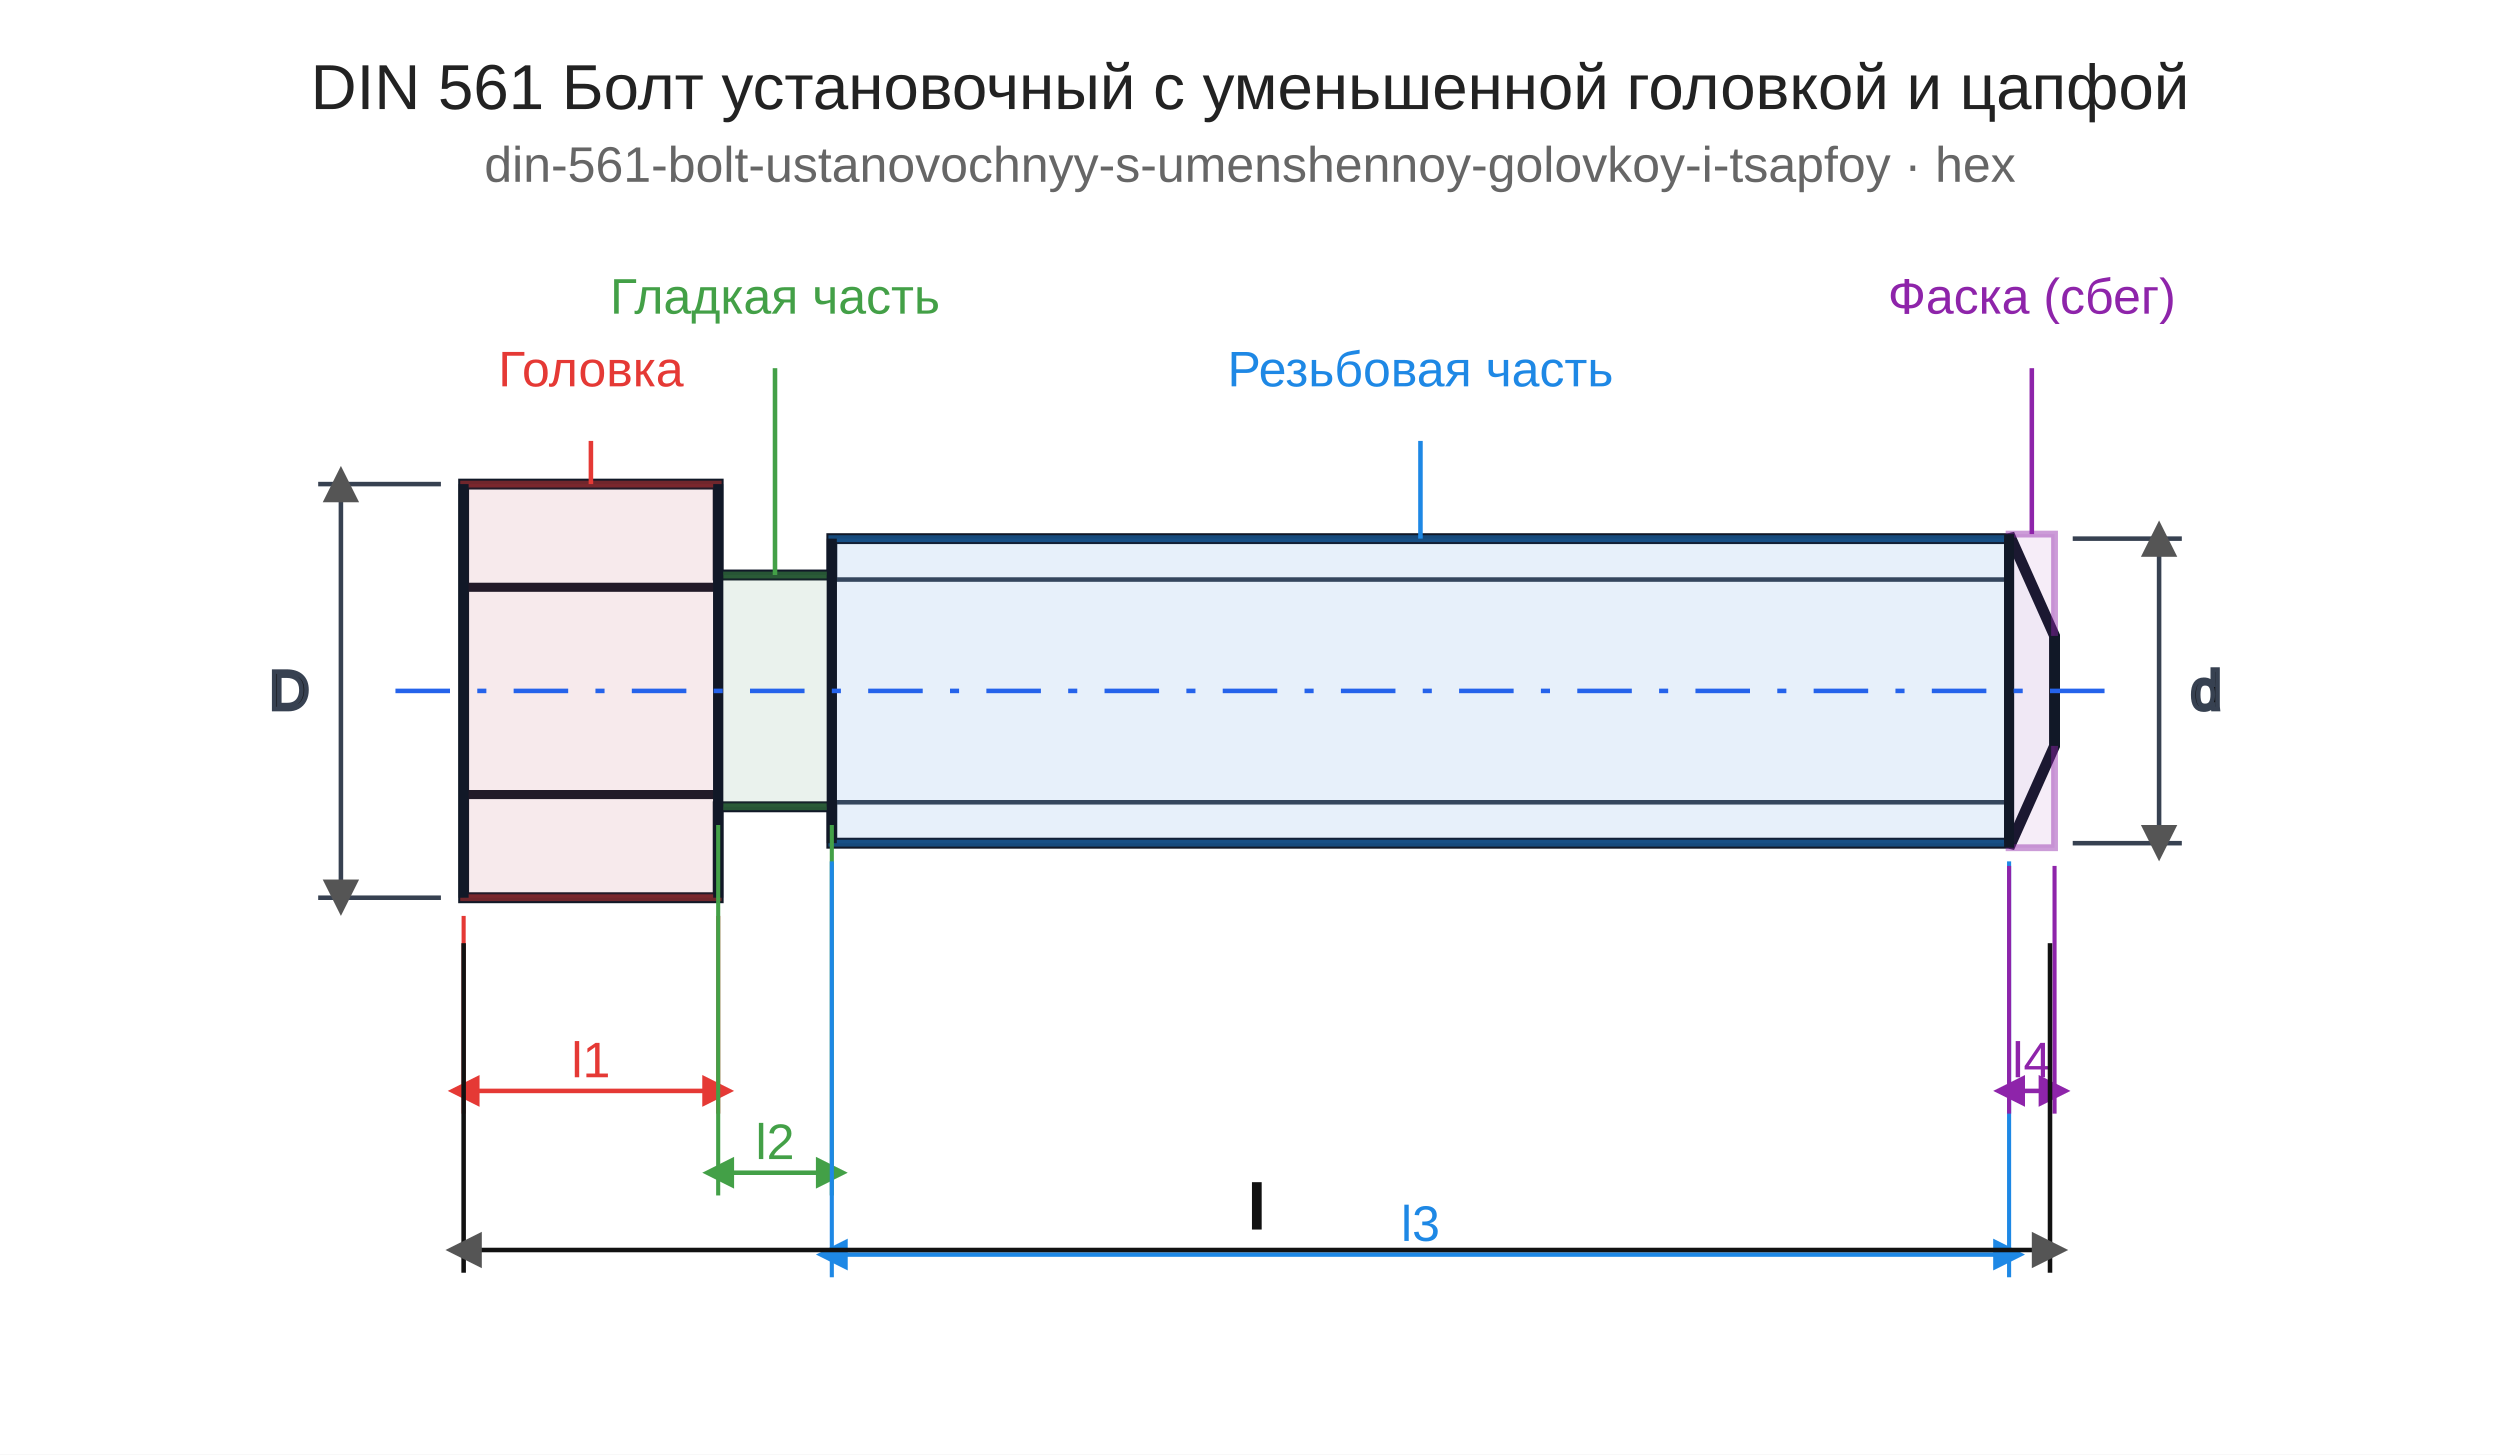
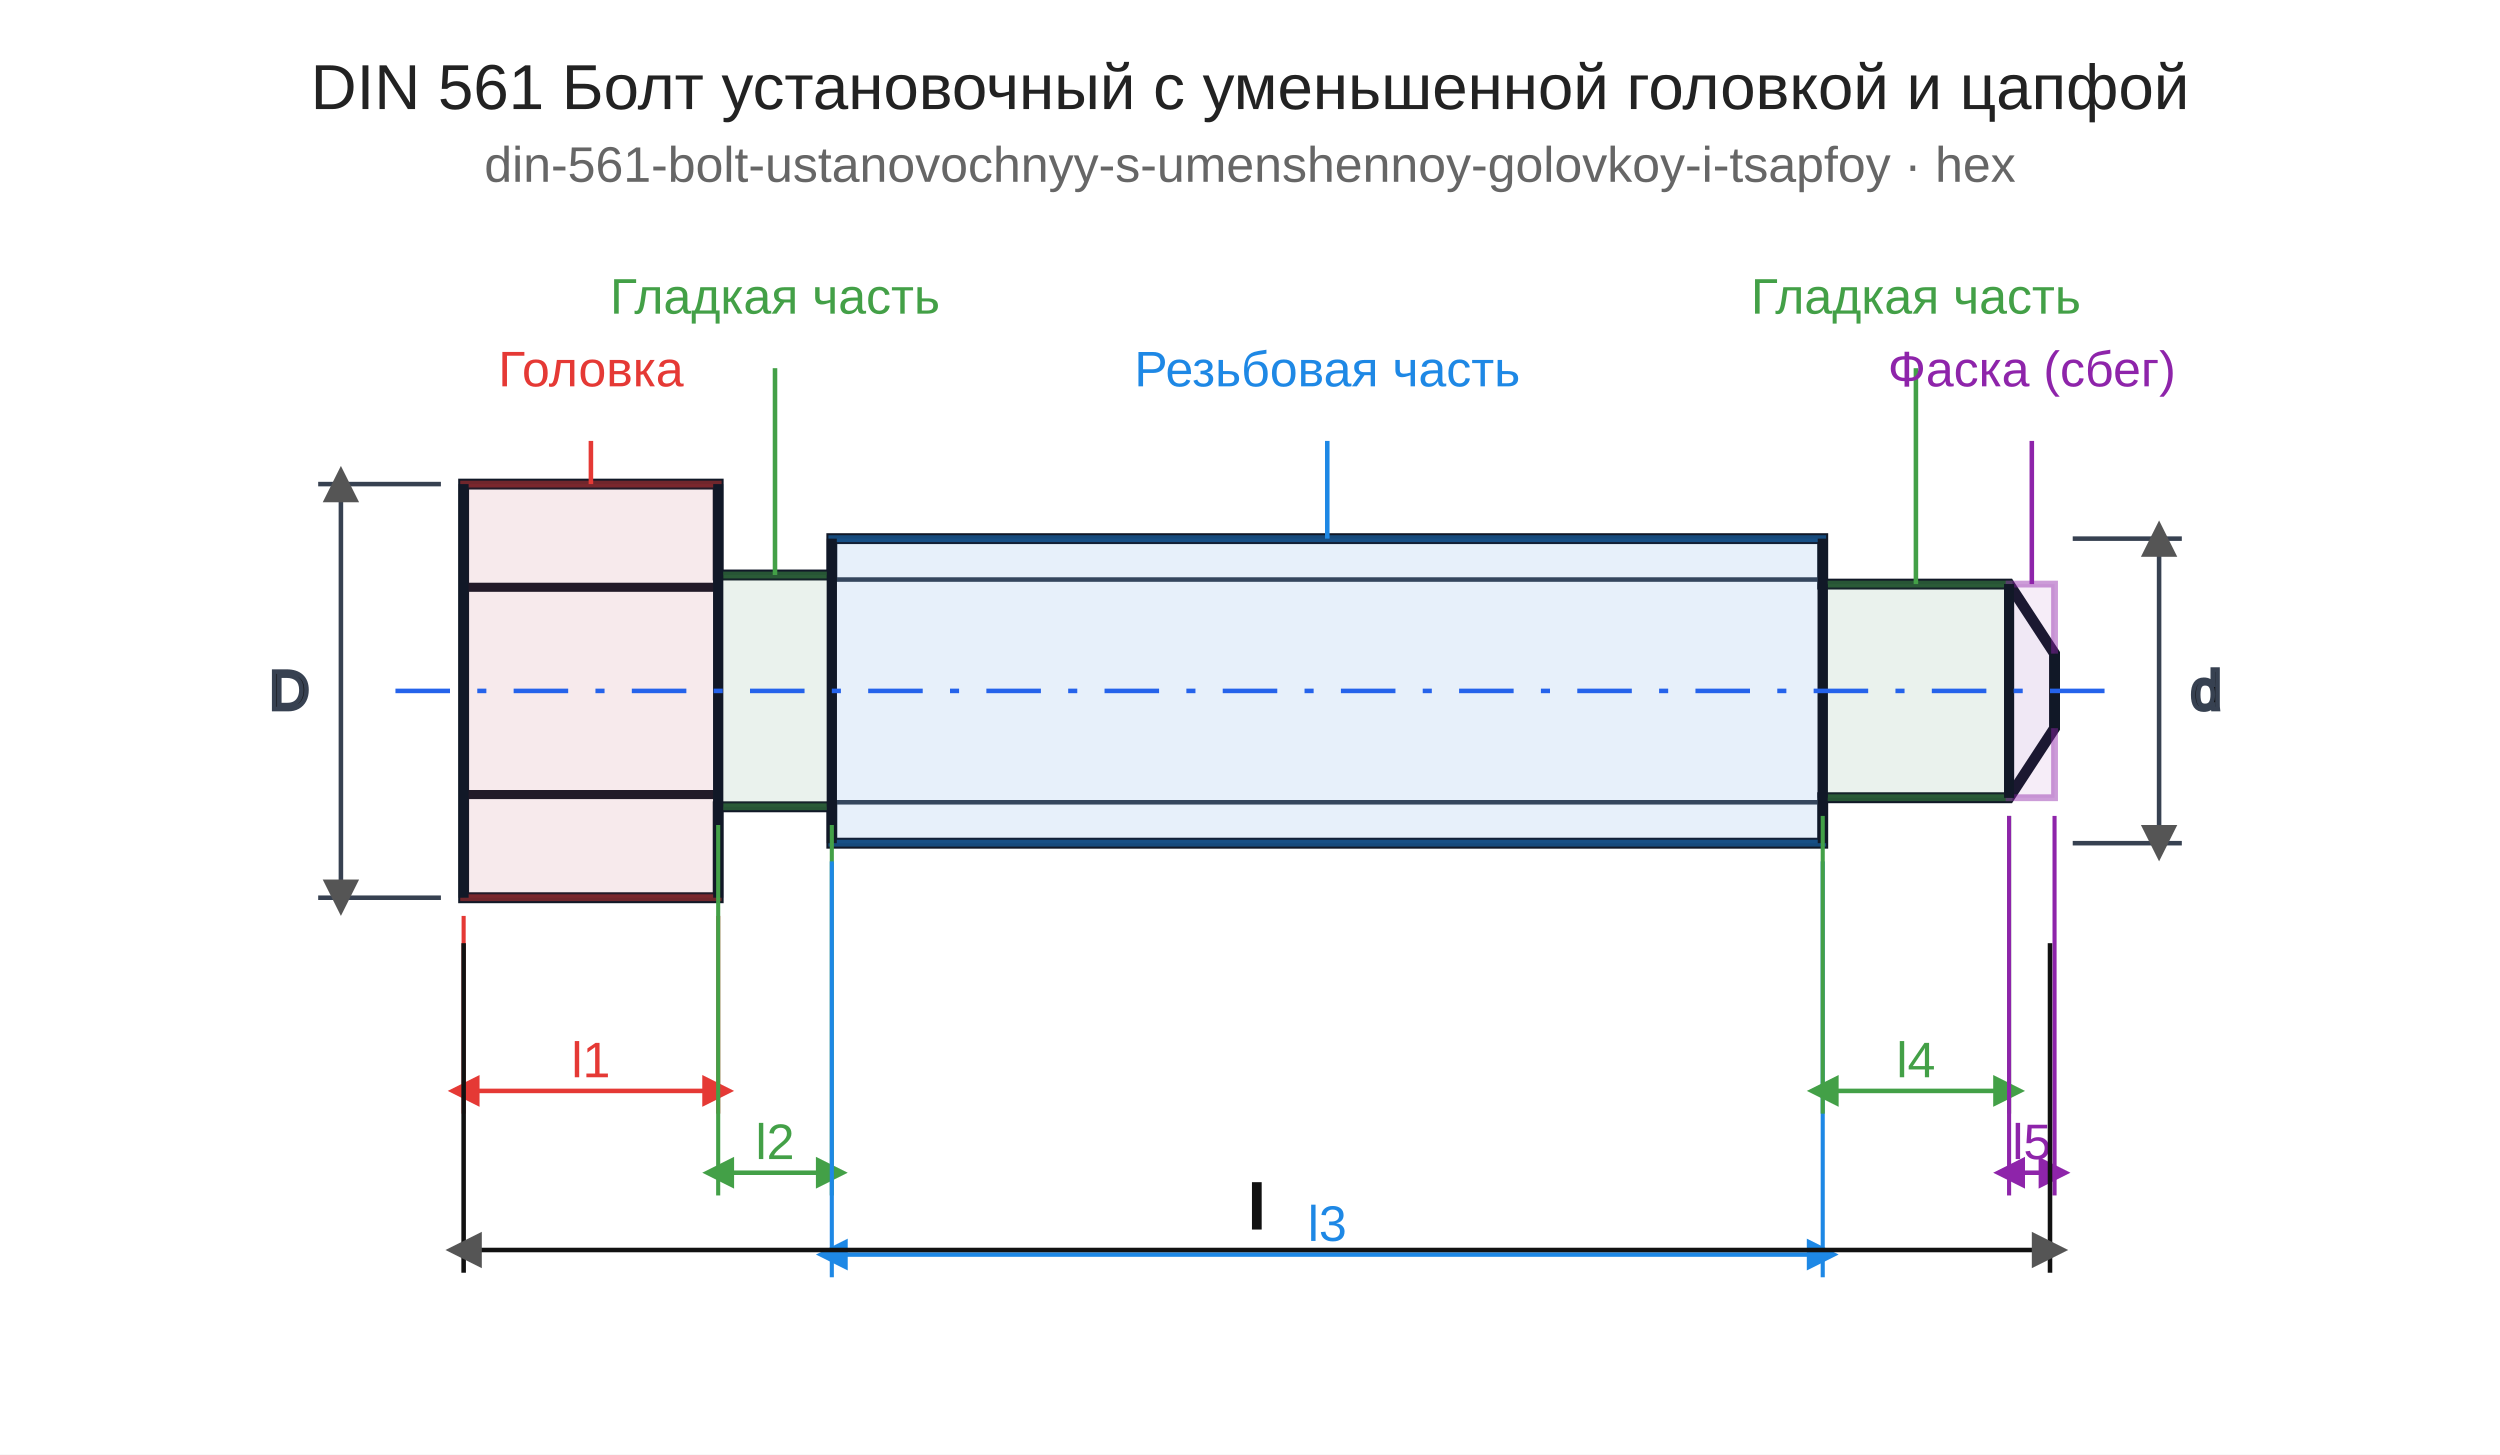
<svg xmlns="http://www.w3.org/2000/svg" viewBox="0 0 550 320" width="550" height="320" font-family="Arial,sans-serif">
  <defs>
    <marker id="arr" markerWidth="8" markerHeight="8" refX="4" refY="4" orient="auto-start-reverse">
      <path d="M0,0 L8,4 L0,8 z" fill="#555" />
    </marker>
    <marker id="arrc_0" markerWidth="7" markerHeight="7" refX="3.5" refY="3.5" orient="auto-start-reverse">
      <path d="M0,0 L7,3.5 L0,7 z" fill="#e53935" />
    </marker>
    <marker id="arrc_1" markerWidth="7" markerHeight="7" refX="3.5" refY="3.5" orient="auto-start-reverse">
      <path d="M0,0 L7,3.5 L0,7 z" fill="#43a047" />
    </marker>
    <marker id="arrc_2" markerWidth="7" markerHeight="7" refX="3.5" refY="3.5" orient="auto-start-reverse">
      <path d="M0,0 L7,3.5 L0,7 z" fill="#1e88e5" />
    </marker>
    <marker id="arrc_3" markerWidth="7" markerHeight="7" refX="3.5" refY="3.5" orient="auto-start-reverse">
+       <path d="M0,0 L7,3.5 L0,7 z" fill="#43a047" />
+     </marker>
+     <marker id="arrc_4" markerWidth="7" markerHeight="7" refX="3.5" refY="3.5" orient="auto-start-reverse">
      <path d="M0,0 L7,3.5 L0,7 z" fill="#8e24aa" />
    </marker>
  </defs>
  <rect width="550" height="320" fill="#fff" />
  <text x="275.0" y="24" text-anchor="middle" font-size="14" fill="#222">DIN 561 Болт установочный с уменьшенной головкой и цапфой</text>
  <text x="275.0" y="40" text-anchor="middle" font-size="11" fill="#666">din-561-bolt-ustanovochnyy-s-umenshennoy-golovkoy-i-tsapfoy · hex</text>
  <g clip-path="url(#hatch_din_561_bolt_ustanov)" stroke="#6b7280" stroke-width="0.8">
    <line x1="150.0" y1="185.5" x2="174.4" y2="118.5" />
    <line x1="158.0" y1="185.5" x2="182.4" y2="118.5" />
    <line x1="166.0" y1="185.5" x2="190.4" y2="118.5" />
    <line x1="174.0" y1="185.5" x2="198.4" y2="118.5" />
    <line x1="182.0" y1="185.5" x2="206.4" y2="118.5" />
    <line x1="190.0" y1="185.5" x2="214.4" y2="118.5" />
    <line x1="198.0" y1="185.5" x2="222.4" y2="118.5" />
    <line x1="206.0" y1="185.5" x2="230.4" y2="118.5" />
    <line x1="214.0" y1="185.5" x2="238.4" y2="118.5" />
    <line x1="222.0" y1="185.5" x2="246.4" y2="118.5" />
    <line x1="230.0" y1="185.5" x2="254.4" y2="118.5" />
    <line x1="238.0" y1="185.5" x2="262.4" y2="118.5" />
    <line x1="246.0" y1="185.5" x2="270.4" y2="118.5" />
    <line x1="254.0" y1="185.5" x2="278.4" y2="118.5" />
    <line x1="262.0" y1="185.5" x2="286.4" y2="118.5" />
    <line x1="270.0" y1="185.5" x2="294.4" y2="118.5" />
    <line x1="278.0" y1="185.5" x2="302.4" y2="118.5" />
    <line x1="286.0" y1="185.5" x2="310.4" y2="118.5" />
    <line x1="294.0" y1="185.5" x2="318.4" y2="118.5" />
    <line x1="302.0" y1="185.5" x2="326.4" y2="118.5" />
    <line x1="310.0" y1="185.5" x2="334.4" y2="118.5" />
    <line x1="318.0" y1="185.5" x2="342.4" y2="118.5" />
    <line x1="326.0" y1="185.5" x2="350.4" y2="118.5" />
    <line x1="334.0" y1="185.5" x2="358.4" y2="118.5" />
    <line x1="342.0" y1="185.5" x2="366.4" y2="118.5" />
    <line x1="350.0" y1="185.5" x2="374.4" y2="118.5" />
    <line x1="358.0" y1="185.5" x2="382.4" y2="118.5" />
    <line x1="366.0" y1="185.5" x2="390.4" y2="118.5" />
    <line x1="374.0" y1="185.5" x2="398.4" y2="118.5" />
    <line x1="382.0" y1="185.5" x2="406.4" y2="118.5" />
    <line x1="390.0" y1="185.5" x2="414.4" y2="118.5" />
    <line x1="398.0" y1="185.5" x2="422.4" y2="118.5" />
    <line x1="406.0" y1="185.5" x2="430.4" y2="118.5" />
    <line x1="414.0" y1="185.5" x2="438.4" y2="118.5" />
    <line x1="422.0" y1="185.5" x2="446.4" y2="118.5" />
    <line x1="430.0" y1="185.5" x2="454.4" y2="118.5" />
-     <line x1="438.0" y1="185.5" x2="462.4" y2="118.5" />
-     <line x1="446.0" y1="185.5" x2="470.4" y2="118.5" />
-     <line x1="454.0" y1="185.5" x2="478.4" y2="118.5" />
-     <line x1="462.0" y1="185.5" x2="486.4" y2="118.5" />
-     <line x1="470.0" y1="185.5" x2="494.4" y2="118.5" />
  </g>
  <defs>
    <clipPath id="hatch_din_561_bolt_ustanov">
-       <rect x="183" y="118.5" width="259" height="67.0" />
+       <rect x="183" y="118.5" width="218" height="67.0" />
    </clipPath>
  </defs>
-   <path d="M 102.0,106.5 L 158.0,106.5 L 158.0,126.5 L 183.0,126.5 L 183.0,118.5 L 442.0,118.5 L 442.0,117.5 L 452.0,139.9 L 452.0,164.1 L 442.0,186.5 L 442.0,185.5 L 183.0,185.5 L 183.0,177.5 L 158.0,177.5 L 158.0,197.5 L 102.0,197.5 Z" fill="#f8fafc" stroke="#111827" stroke-width="2.4" />
+   <path d="M 102.0,106.5 L 158.0,106.5 L 158.0,126.5 L 183.0,126.5 L 183.0,118.5 L 401.0,118.5 L 401.0,128.5 L 442.0,128.5 L 442.0,128.5 L 452.0,143.8 L 452.0,160.2 L 442.0,175.5 L 442.0,175.5 L 401.0,175.5 L 401.0,185.5 L 183.0,185.5 L 183.0,177.5 L 158.0,177.5 L 158.0,197.5 L 102.0,197.5 Z" fill="#f8fafc" stroke="#111827" stroke-width="2.4" />
  <g class="thread-inner">
-     <line x1="183.0" y1="127.5" x2="442.0" y2="127.5" stroke="#374151" stroke-width="1" />
-     <line x1="183.0" y1="176.5" x2="442.0" y2="176.5" stroke="#374151" stroke-width="1" />
+     <line x1="183.0" y1="127.5" x2="401.0" y2="127.5" stroke="#374151" stroke-width="1" />
+     <line x1="183.0" y1="176.5" x2="401.0" y2="176.5" stroke="#374151" stroke-width="1" />
  </g>
  <g class="hex-dividers" stroke="#111827" stroke-width="2">
    <line x1="102.0" y1="129.2" x2="158.0" y2="129.2" />
    <line x1="102.0" y1="174.8" x2="158.0" y2="174.8" />
  </g>
  <rect x="102" y="106.5" width="56" height="91.0" fill="#e53935" fill-opacity="0.08" stroke="#e53935" stroke-opacity="0.45" stroke-width="1.5" />
  <rect x="158" y="126.5" width="25" height="51.0" fill="#43a047" fill-opacity="0.08" stroke="#43a047" stroke-opacity="0.45" stroke-width="1.5" />
-   <rect x="183" y="118.5" width="259" height="67.0" fill="#1e88e5" fill-opacity="0.08" stroke="#1e88e5" stroke-opacity="0.45" stroke-width="1.5" />
-   <rect x="442" y="117.5" width="10" height="69.0" fill="#8e24aa" fill-opacity="0.08" stroke="#8e24aa" stroke-opacity="0.45" stroke-width="1.5" />
+   <rect x="183" y="118.5" width="218" height="67.0" fill="#1e88e5" fill-opacity="0.08" stroke="#1e88e5" stroke-opacity="0.45" stroke-width="1.5" />
+   <rect x="401" y="128.5" width="41" height="47.0" fill="#43a047" fill-opacity="0.08" stroke="#43a047" stroke-opacity="0.45" stroke-width="1.5" />
+   <rect x="442" y="128.5" width="10" height="47.0" fill="#8e24aa" fill-opacity="0.08" stroke="#8e24aa" stroke-opacity="0.45" stroke-width="1.5" />
  <g class="seg-separators" stroke="#111827" stroke-width="2.2">
    <line x1="102.0" y1="106.5" x2="102.0" y2="197.5" />
    <line x1="158.0" y1="106.5" x2="158.0" y2="197.5" />
    <line x1="158.0" y1="126.5" x2="158.0" y2="177.5" />
    <line x1="183.0" y1="126.5" x2="183.0" y2="177.5" />
    <line x1="183.0" y1="118.5" x2="183.0" y2="185.5" />
-     <line x1="442.0" y1="118.5" x2="442.0" y2="185.5" />
-     <line x1="442.0" y1="117.5" x2="442.0" y2="186.5" />
-     <line x1="452.0" y1="139.9" x2="452.0" y2="164.1" />
+     <line x1="401.0" y1="118.5" x2="401.0" y2="185.5" />
+     <line x1="401.0" y1="128.5" x2="401.0" y2="175.5" />
+     <line x1="442.0" y1="128.5" x2="442.0" y2="175.5" />
+     <line x1="442.0" y1="128.5" x2="442.0" y2="175.5" />
+     <line x1="452.0" y1="143.8" x2="452.0" y2="160.2" />
  </g>
  <line x1="87" y1="152.0" x2="466" y2="152.0" stroke="#2563eb" stroke-width="1" stroke-dasharray="12,6,2,6" />
  <line x1="130.0" y1="106.5" x2="130.0" y2="97.0" stroke="#e53935" stroke-width="1" />
  <text x="130.0" y="85.0" text-anchor="middle" font-size="11" fill="#e53935" font-family="Arial">Головка</text>
  <line x1="170.5" y1="126.5" x2="170.5" y2="81.0" stroke="#43a047" stroke-width="1" />
  <text x="170.5" y="69.0" text-anchor="middle" font-size="11" fill="#43a047" font-family="Arial">Гладкая часть</text>
-   <line x1="312.5" y1="118.5" x2="312.5" y2="97.0" stroke="#1e88e5" stroke-width="1" />
-   <text x="312.5" y="85.0" text-anchor="middle" font-size="11" fill="#1e88e5" font-family="Arial">Резьбовая часть</text>
-   <line x1="447.0" y1="117.5" x2="447.0" y2="81.0" stroke="#8e24aa" stroke-width="1" />
-   <text x="447.0" y="69.0" text-anchor="middle" font-size="11" fill="#8e24aa" font-family="Arial">Фаска (сбег)</text>
+   <line x1="292.0" y1="118.5" x2="292.0" y2="97.0" stroke="#1e88e5" stroke-width="1" />
+   <text x="292.0" y="85.0" text-anchor="middle" font-size="11" fill="#1e88e5" font-family="Arial">Резьбовая часть</text>
+   <line x1="421.5" y1="128.5" x2="421.5" y2="81.0" stroke="#43a047" stroke-width="1" />
+   <text x="421.5" y="69.0" text-anchor="middle" font-size="11" fill="#43a047" font-family="Arial">Гладкая часть</text>
+   <line x1="447.0" y1="128.5" x2="447.0" y2="97.0" stroke="#8e24aa" stroke-width="1" />
+   <text x="447.0" y="85.0" text-anchor="middle" font-size="11" fill="#8e24aa" font-family="Arial">Фаска (сбег)</text>
  <line x1="102.0" y1="201.5" x2="102.0" y2="245.0" stroke="#e53935" stroke-width="0.9" />
  <line x1="158.0" y1="201.5" x2="158.0" y2="245.0" stroke="#e53935" stroke-width="0.9" />
  <line x1="102.0" y1="240.0" x2="158.0" y2="240.0" stroke="#e53935" stroke-width="1" marker-start="url(#arrc_0)" marker-end="url(#arrc_0)" />
  <text x="130.0" y="237.0" text-anchor="middle" font-size="11" fill="#e53935" font-family="Arial">l1</text>
  <line x1="158.0" y1="181.5" x2="158.0" y2="263.0" stroke="#43a047" stroke-width="0.9" />
  <line x1="183.0" y1="181.5" x2="183.0" y2="263.0" stroke="#43a047" stroke-width="0.9" />
  <line x1="158.0" y1="258.0" x2="183.0" y2="258.0" stroke="#43a047" stroke-width="1" marker-start="url(#arrc_1)" marker-end="url(#arrc_1)" />
  <text x="170.5" y="255.0" text-anchor="middle" font-size="11" fill="#43a047" font-family="Arial">l2</text>
  <line x1="183.0" y1="189.5" x2="183.0" y2="281.0" stroke="#1e88e5" stroke-width="0.9" />
-   <line x1="442.0" y1="189.5" x2="442.0" y2="281.0" stroke="#1e88e5" stroke-width="0.9" />
-   <line x1="183.0" y1="276.0" x2="442.0" y2="276.0" stroke="#1e88e5" stroke-width="1" marker-start="url(#arrc_2)" marker-end="url(#arrc_2)" />
-   <text x="312.5" y="273.0" text-anchor="middle" font-size="11" fill="#1e88e5" font-family="Arial">l3</text>
-   <line x1="442.0" y1="190.5" x2="442.0" y2="245.0" stroke="#8e24aa" stroke-width="0.9" />
-   <line x1="452.0" y1="190.5" x2="452.0" y2="245.0" stroke="#8e24aa" stroke-width="0.9" />
-   <line x1="442.0" y1="240.0" x2="452.0" y2="240.0" stroke="#8e24aa" stroke-width="1" marker-start="url(#arrc_3)" marker-end="url(#arrc_3)" />
-   <text x="447.0" y="237.0" text-anchor="middle" font-size="11" fill="#8e24aa" font-family="Arial">l4</text>
+   <line x1="401.0" y1="189.5" x2="401.0" y2="281.0" stroke="#1e88e5" stroke-width="0.9" />
+   <line x1="183.0" y1="276.0" x2="401.0" y2="276.0" stroke="#1e88e5" stroke-width="1" marker-start="url(#arrc_2)" marker-end="url(#arrc_2)" />
+   <text x="292.0" y="273.0" text-anchor="middle" font-size="11" fill="#1e88e5" font-family="Arial">l3</text>
+   <line x1="401.0" y1="179.5" x2="401.0" y2="245.0" stroke="#43a047" stroke-width="0.9" />
+   <line x1="442.0" y1="179.5" x2="442.0" y2="245.0" stroke="#43a047" stroke-width="0.9" />
+   <line x1="401.0" y1="240.0" x2="442.0" y2="240.0" stroke="#43a047" stroke-width="1" marker-start="url(#arrc_3)" marker-end="url(#arrc_3)" />
+   <text x="421.5" y="237.0" text-anchor="middle" font-size="11" fill="#43a047" font-family="Arial">l4</text>
+   <line x1="442.0" y1="179.5" x2="442.0" y2="263.0" stroke="#8e24aa" stroke-width="0.9" />
+   <line x1="452.0" y1="179.5" x2="452.0" y2="263.0" stroke="#8e24aa" stroke-width="0.9" />
+   <line x1="442.0" y1="258.0" x2="452.0" y2="258.0" stroke="#8e24aa" stroke-width="1" marker-start="url(#arrc_4)" marker-end="url(#arrc_4)" />
+   <text x="447.0" y="255.0" text-anchor="middle" font-size="11" fill="#8e24aa" font-family="Arial">l5</text>
  <g stroke="#111" stroke-width="1" font-family="Arial" font-size="13" fill="#111">
    <line x1="102" y1="207.5" x2="102" y2="280" />
    <line x1="451" y1="207.5" x2="451" y2="280" />
    <line x1="102" y1="275" x2="451" y2="275" marker-start="url(#arr)" marker-end="url(#arr)" />
    <text x="276.5" y="270" text-anchor="middle">l</text>
  </g>
  <g stroke="#374151" stroke-width="1" font-family="Arial" font-size="12" fill="#111">
    <line x1="97" y1="106.5" x2="70" y2="106.5" />
    <line x1="97" y1="197.5" x2="70" y2="197.5" />
    <line x1="75" y1="106.5" x2="75" y2="197.5" marker-start="url(#arr)" marker-end="url(#arr)" />
    <text x="68" y="156.0" text-anchor="end">D</text>
  </g>
  <g stroke="#374151" stroke-width="1" font-family="Arial" font-size="12" fill="#111">
    <line x1="456" y1="118.5" x2="480" y2="118.5" />
    <line x1="456" y1="185.5" x2="480" y2="185.5" />
    <line x1="475" y1="118.5" x2="475" y2="185.5" marker-start="url(#arr)" marker-end="url(#arr)" />
    <text x="482" y="156.0" text-anchor="start">d</text>
  </g>
</svg>
